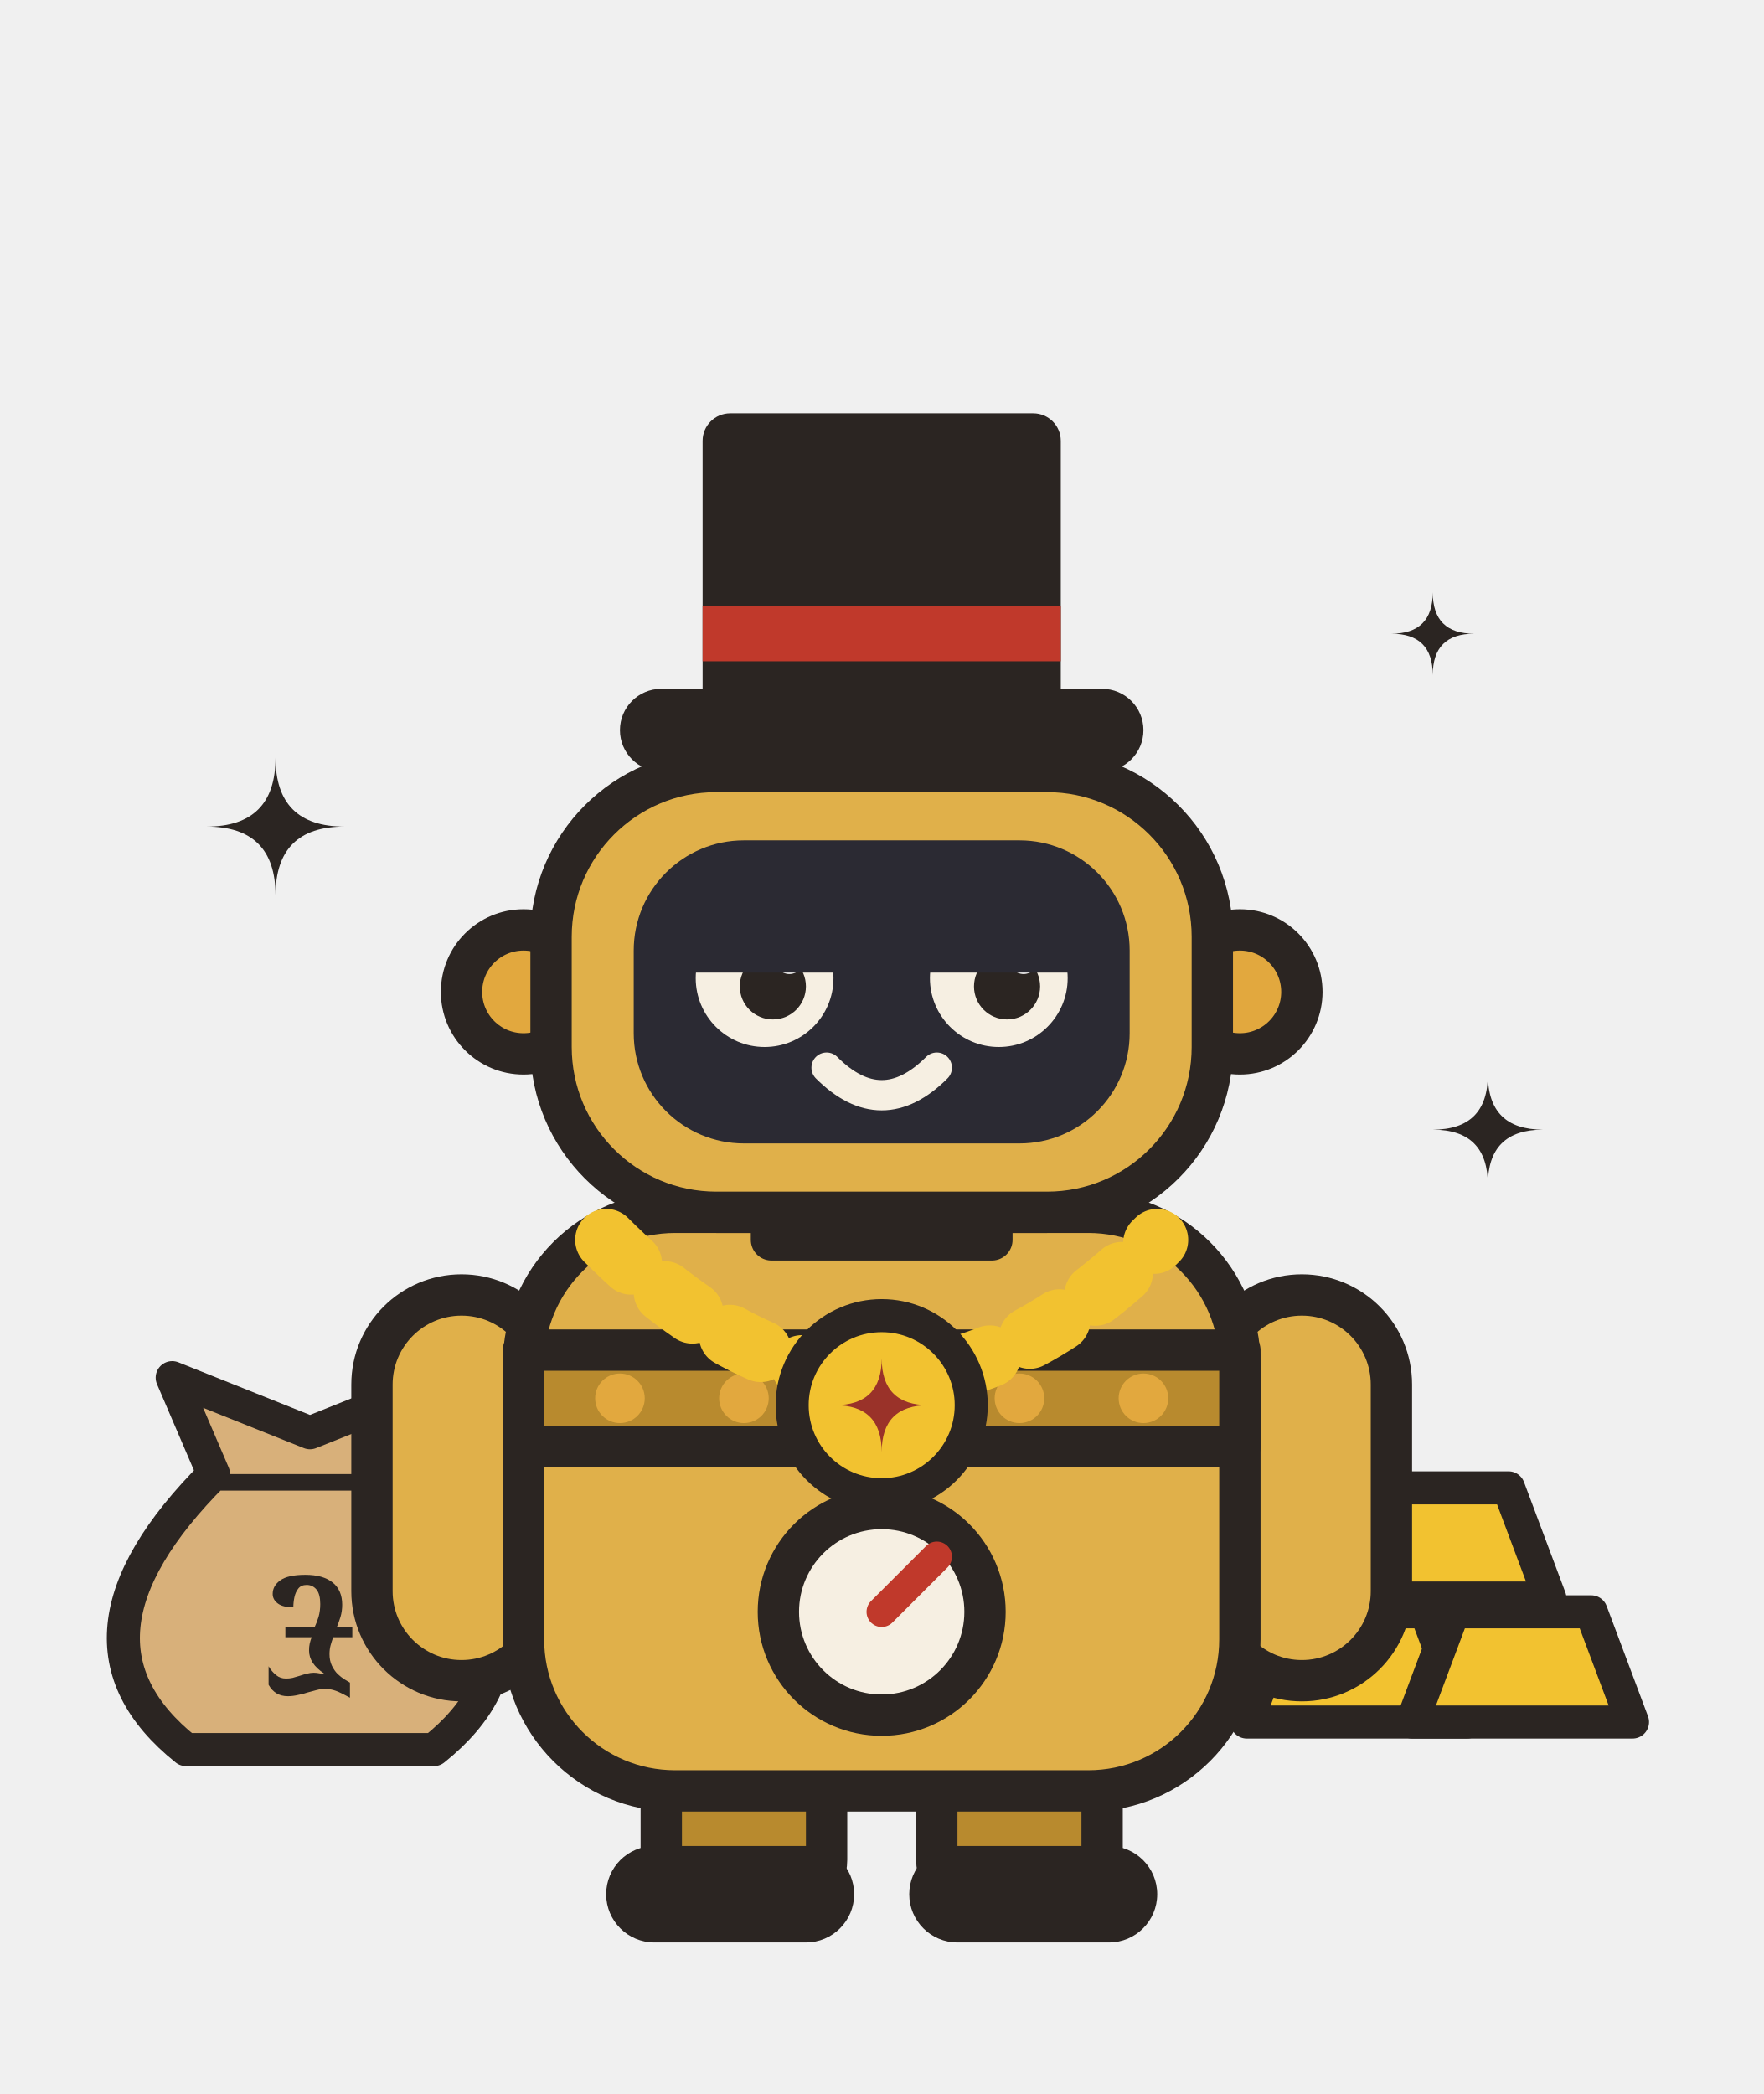
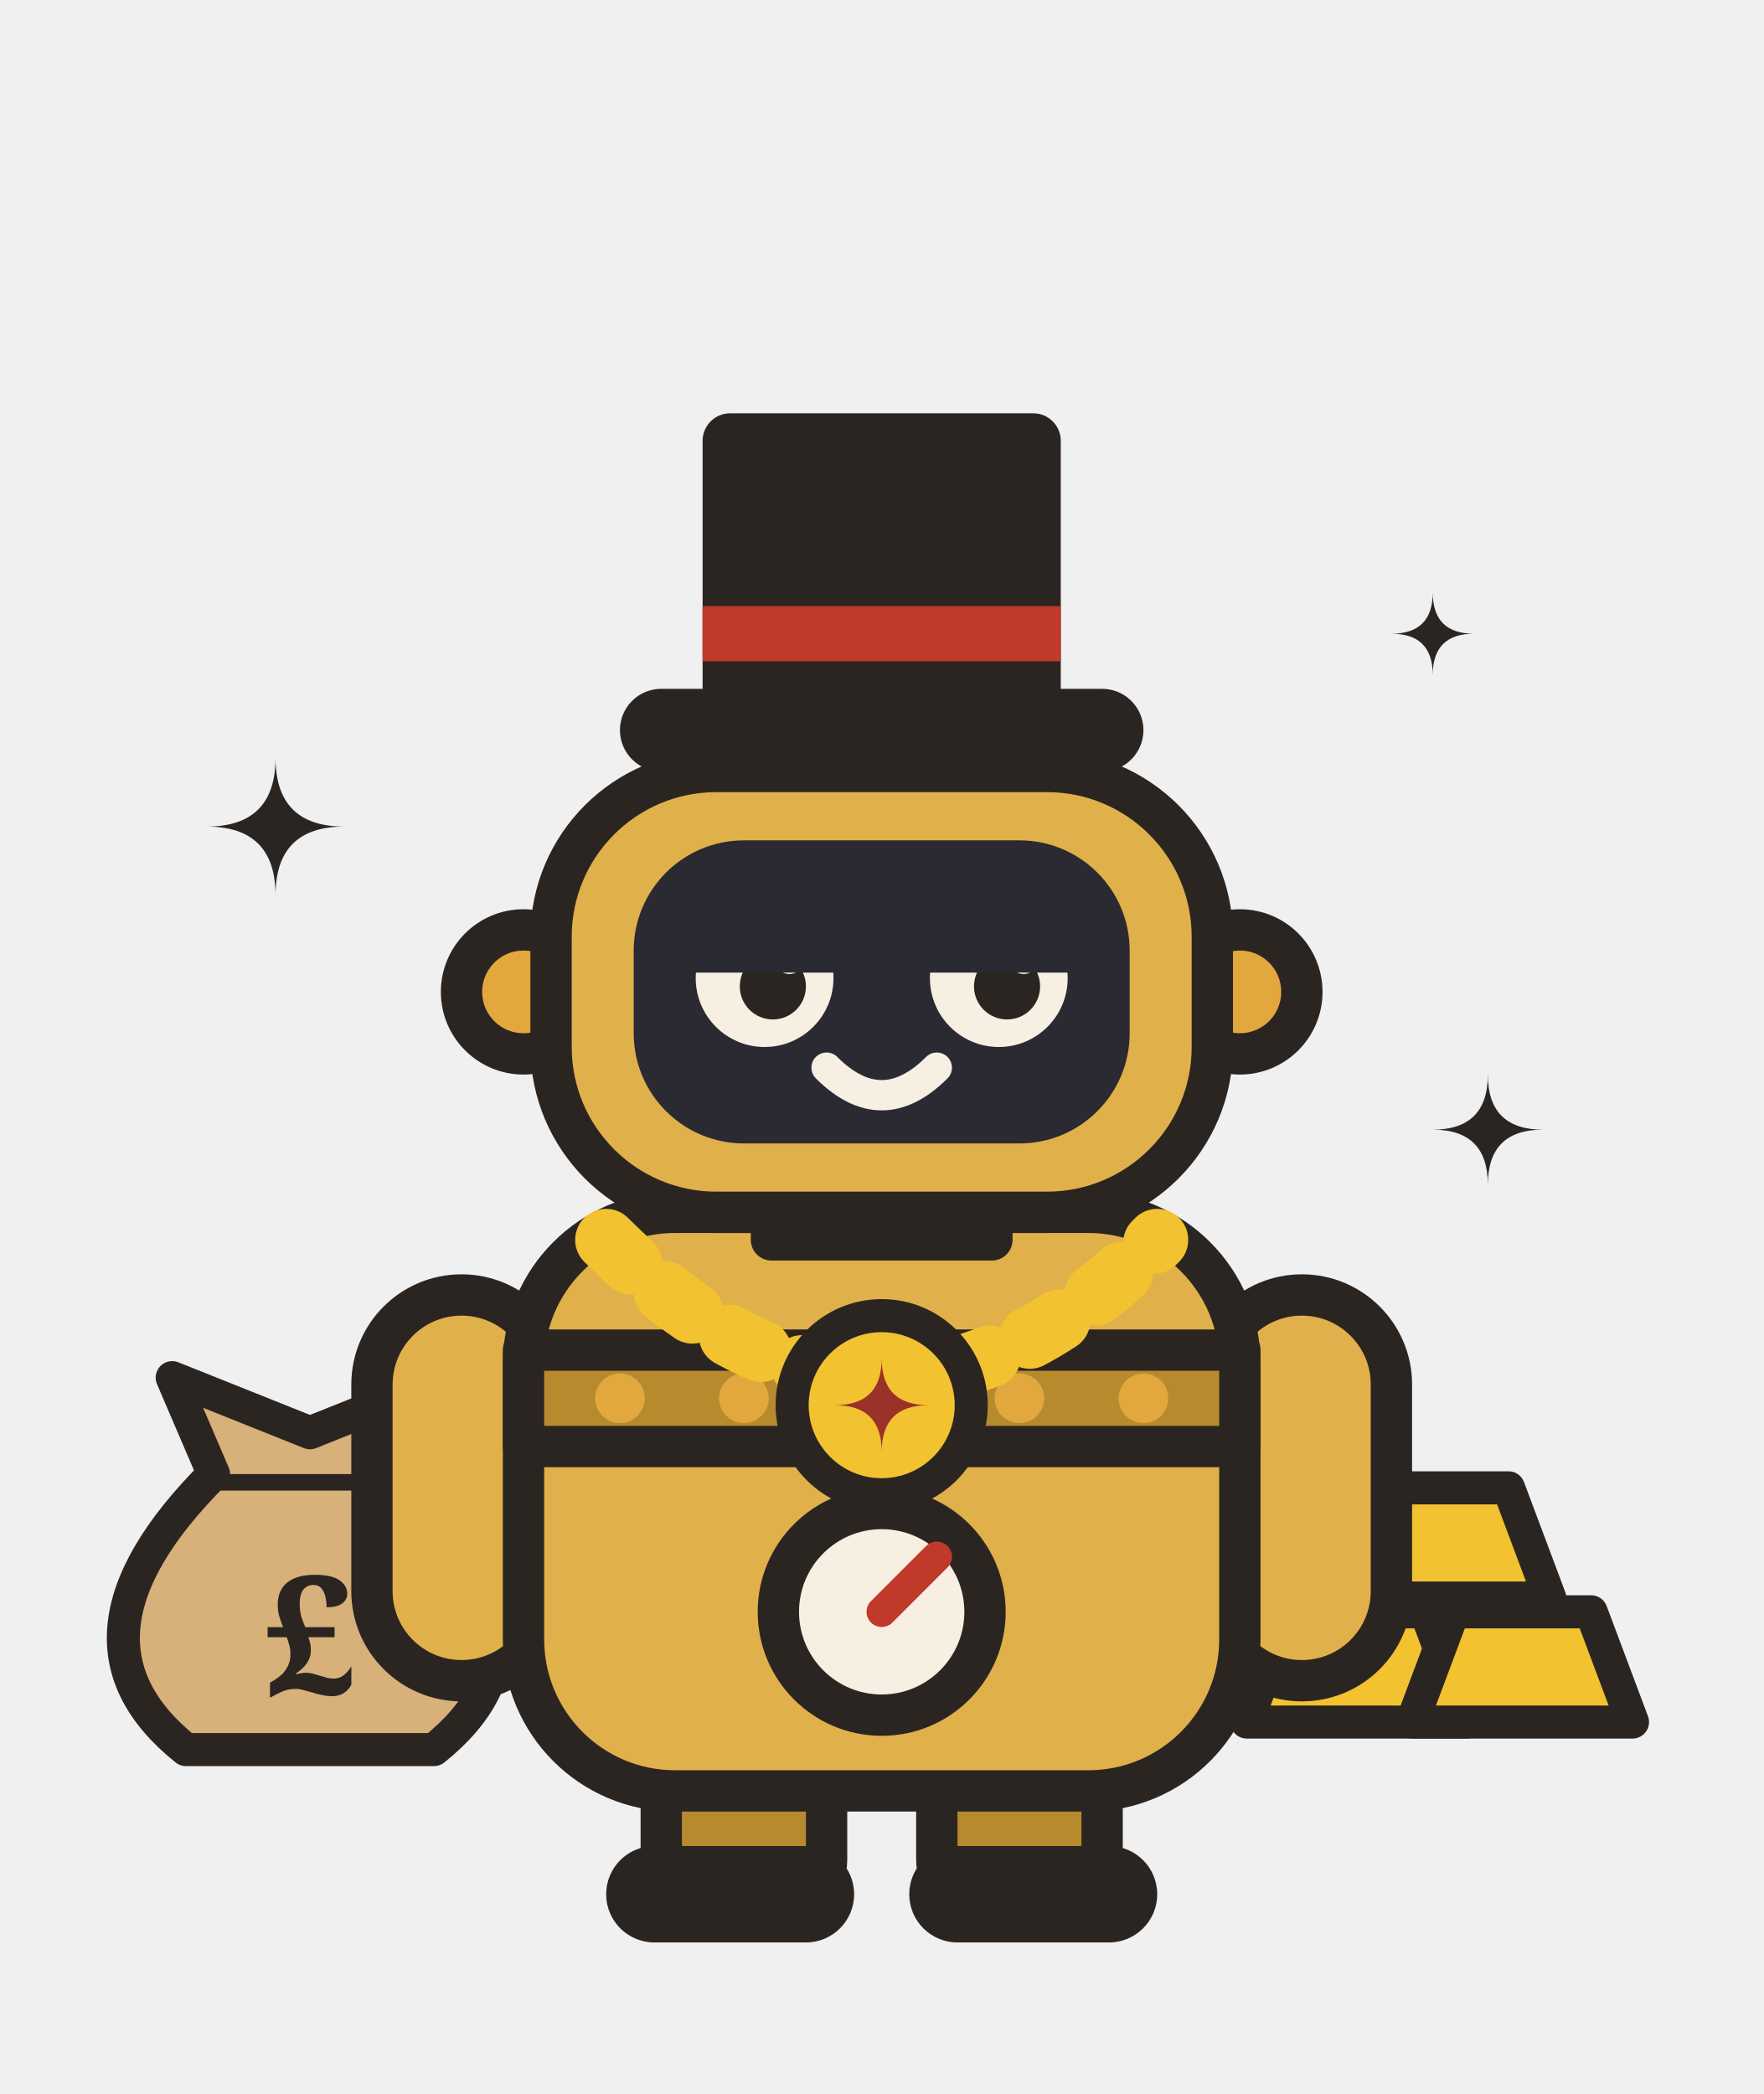
<svg xmlns="http://www.w3.org/2000/svg" viewBox="-4 -30 128 152">
  <path d="M16 25 Q16 30 21 30 Q16 30 16 35 Q16 30 11 30 Q16 30 16 25 Z" fill="#2b2522" />
  <path d="M104 48 Q104 52 108 52 Q104 52 104 56 Q104 52 100 52 Q104 52 104 48 Z" fill="#2b2522" />
  <path d="M100 13 Q100 16 103 16 Q100 16 100 19 Q100 16 97 16 Q100 16 100 13 Z" fill="#2b2522" />
  <path d="M86.5 95 L89.5 87 H99.5 L102.5 95 Z" fill="#f2c230" stroke="#2b2522" stroke-width="2.4" stroke-linejoin="round" stroke-linecap="round" />
  <path d="M98.5 95 L101.5 87 H111.5 L114.5 95 Z" fill="#f2c230" stroke="#2b2522" stroke-width="2.4" stroke-linejoin="round" stroke-linecap="round" />
  <path d="M92.5 86 L95.5 78 H105.5 L108.5 86 Z" fill="#f2c230" stroke="#2b2522" stroke-width="2.4" stroke-linejoin="round" stroke-linecap="round" />
  <g transform="translate(120 0) scale(-1 1)">
    <path d="M94.5 77 Q82.5 89 92.5 97 H110.5 Q120.5 89 108.5 77 Z" fill="#d8b07a" stroke="#2b2522" stroke-width="2.4" stroke-linejoin="round" stroke-linecap="round" />
    <path d="M94.5 77 L91.5 70 L101.5 74 L111.5 70 L108.5 77" fill="#d8b07a" stroke="#2b2522" stroke-width="2.4" stroke-linejoin="round" stroke-linecap="round" />
-     <text x="101.5" y="93" text-anchor="middle" font-family="Georgia, serif" font-size="12" font-weight="700" fill="#2b2522">£</text>
+     <g transform="translate(203 0) scale(-1 1)">
+       <text x="101.5" y="93" text-anchor="middle" font-family="Georgia, serif" font-size="12" font-weight="700" fill="#2b2522">£</text>
+     </g>
  </g>
  <rect x="44" y="94" width="12" height="14" rx="3" fill="#b88a2e" stroke="#2b2522" stroke-width="3" stroke-linejoin="round" stroke-linecap="round" />
  <rect x="64" y="94" width="12" height="14" rx="3" fill="#b88a2e" stroke="#2b2522" stroke-width="3" stroke-linejoin="round" stroke-linecap="round" />
  <rect x="40" y="104" width="18" height="7" rx="3.5" fill="#2b2522" />
  <rect x="62" y="104" width="18" height="7" rx="3.5" fill="#2b2522" />
  <rect x="23" y="64" width="13" height="28" rx="6.5" fill="#e0b04a" stroke="#2b2522" stroke-width="3" stroke-linejoin="round" stroke-linecap="round" />
  <rect x="84" y="64" width="13" height="28" rx="6.5" fill="#e0b04a" stroke="#2b2522" stroke-width="3" stroke-linejoin="round" stroke-linecap="round" />
  <rect x="34" y="58" width="52" height="42" rx="11" fill="#e0b04a" stroke="#2b2522" stroke-width="3" stroke-linejoin="round" stroke-linecap="round" />
  <rect x="34" y="68" width="52" height="7" fill="#b88a2e" stroke="#2b2522" stroke-width="3" stroke-linejoin="round" stroke-linecap="round" />
  <circle cx="41" cy="71.5" r="1.8" fill="#e2a83e" />
  <circle cx="50" cy="71.5" r="1.8" fill="#e2a83e" />
  <circle cx="70" cy="71.5" r="1.8" fill="#e2a83e" />
  <circle cx="79" cy="71.5" r="1.8" fill="#e2a83e" />
  <circle cx="60" cy="87" r="7.5" fill="#f6efe2" stroke="#2b2522" stroke-width="3" stroke-linejoin="round" stroke-linecap="round" />
  <path d="M60 87 L64 83" fill="none" stroke="#c0392b" stroke-width="2.2" stroke-linecap="round" stroke-linejoin="round" />
  <rect x="52" y="53" width="16" height="7" fill="#b88a2e" stroke="#2b2522" stroke-width="3" stroke-linejoin="round" stroke-linecap="round" />
  <path d="M40 60 Q60 80 80 60" fill="none" stroke="#f2c230" stroke-width="4.5" stroke-linecap="round" stroke-dasharray="2.5 3.2" stroke-linejoin="round" />
  <circle cx="60" cy="72" r="6.5" fill="#f2c230" stroke="#2b2522" stroke-width="2.4" stroke-linejoin="round" stroke-linecap="round" />
  <path d="M60 68.6 Q60 72 63.4 72 Q60 72 60 75.4 Q60 72 56.6 72 Q60 72 60 68.6 Z" fill="#9a3229" />
  <circle cx="34" cy="42" r="4.5" fill="#e2a83e" stroke="#2b2522" stroke-width="3" stroke-linejoin="round" stroke-linecap="round" />
  <circle cx="86" cy="42" r="4.5" fill="#e2a83e" stroke="#2b2522" stroke-width="3" stroke-linejoin="round" stroke-linecap="round" />
  <rect x="36" y="26" width="48" height="32" rx="12" fill="#e0b04a" stroke="#2b2522" stroke-width="3" stroke-linejoin="round" stroke-linecap="round" />
  <rect x="42" y="31" width="36" height="22" rx="8" fill="#2b2a33" />
  <circle cx="51.5" cy="41" r="5" fill="#f6efe2" />
  <circle cx="52.1" cy="41.6" r="2.4" fill="#2b2522" />
  <circle cx="53.3" cy="39.6" r="1.1" fill="#fff" />
  <rect x="45.5" y="35" width="12" height="5.6" fill="#2b2a33" />
  <circle cx="68.5" cy="41" r="5" fill="#f6efe2" />
  <circle cx="69.1" cy="41.6" r="2.4" fill="#2b2522" />
  <circle cx="70.3" cy="39.6" r="1.1" fill="#fff" />
  <rect x="62.5" y="35" width="12" height="5.6" fill="#2b2a33" />
  <path d="M56 47.5 Q60 51.5 64 47.5" fill="none" stroke="#f6efe2" stroke-width="2.2" stroke-linecap="round" stroke-linejoin="round" />
  <rect x="47" y="0" width="26" height="22" rx="2" fill="#2b2522" />
  <rect x="47" y="14" width="26" height="4" fill="#c0392b" />
  <rect x="41" y="20" width="38" height="6" rx="3" fill="#2b2522" />
</svg>
